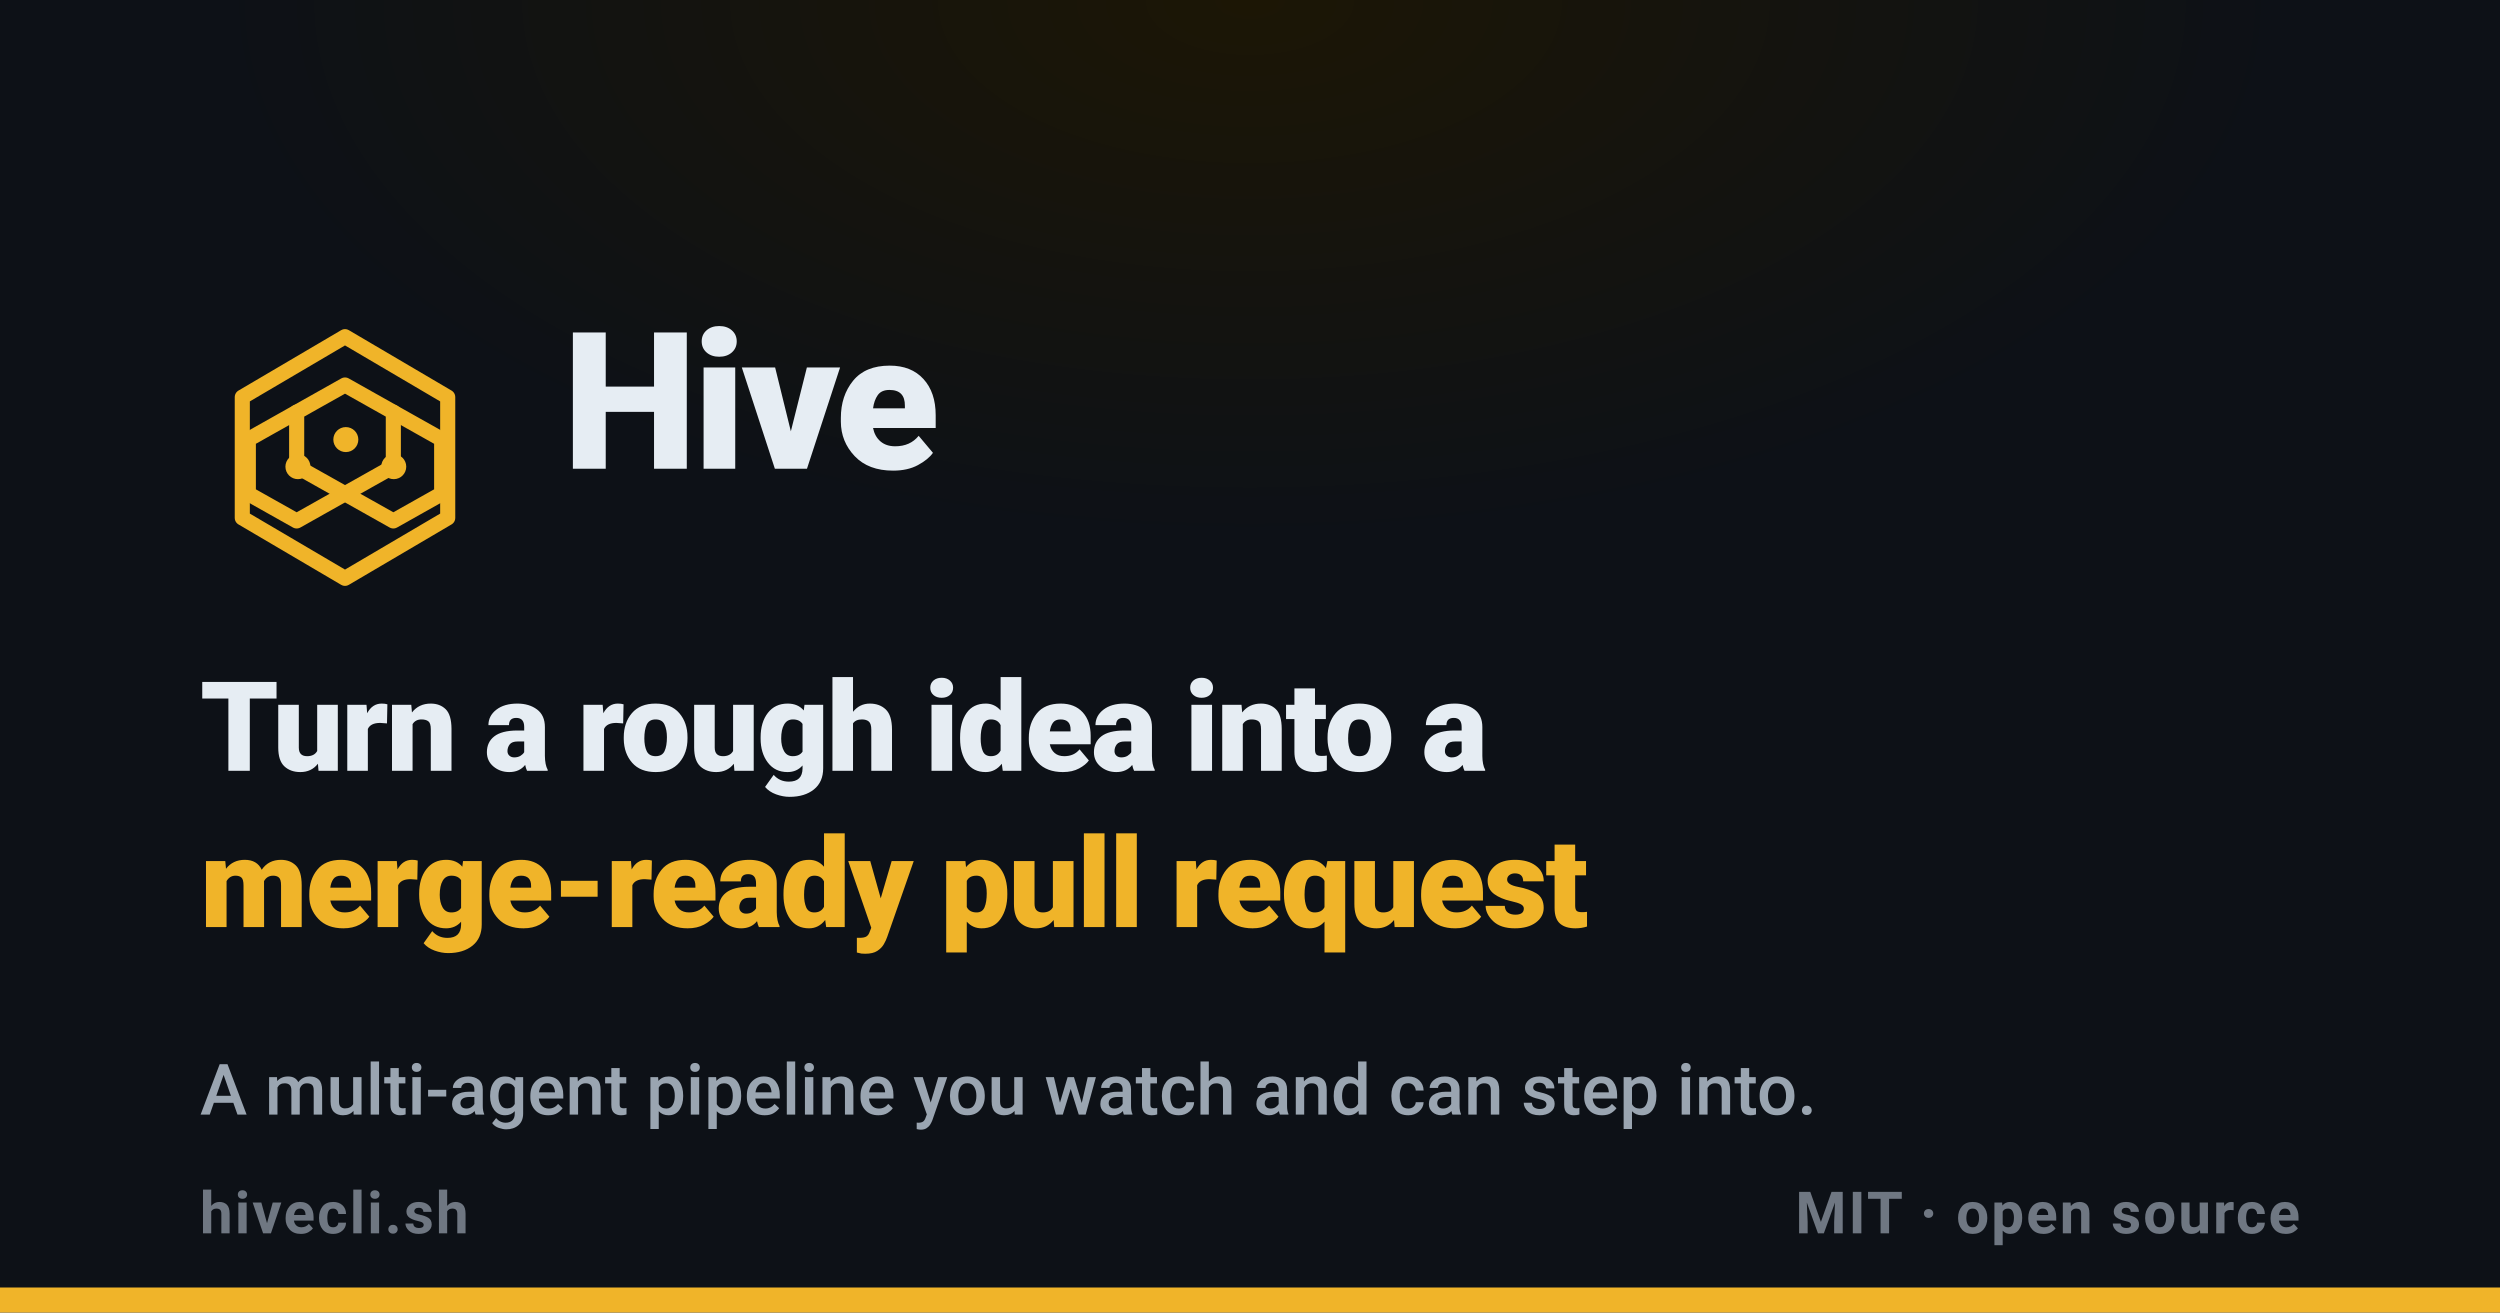
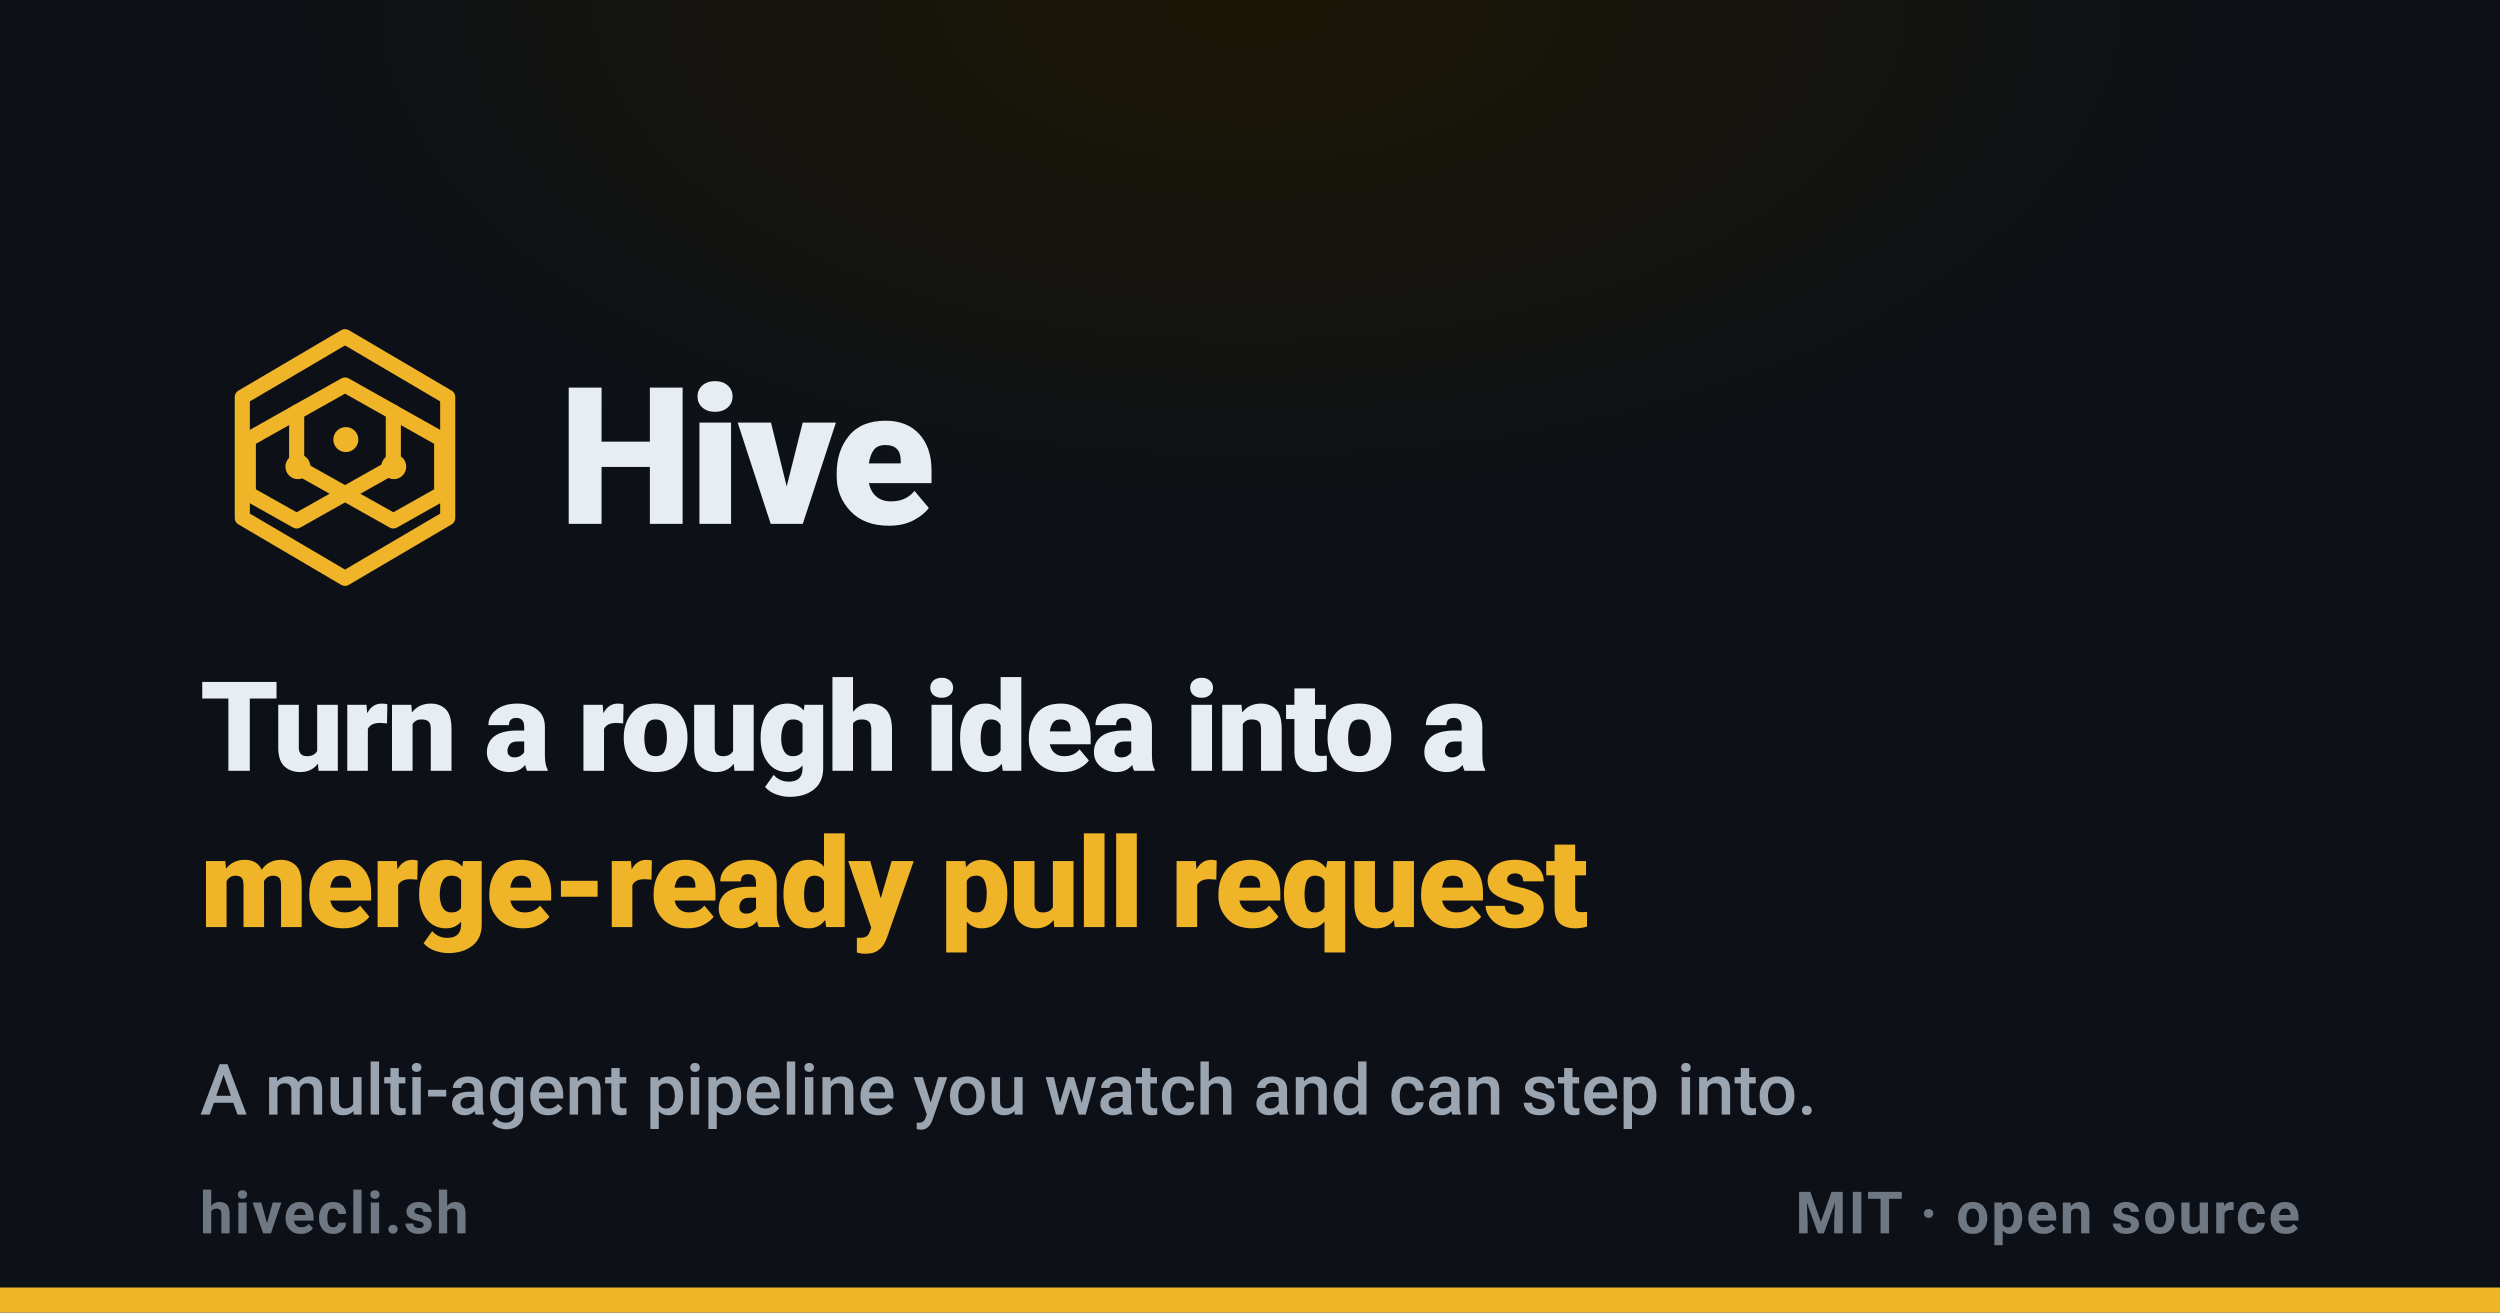
<svg xmlns="http://www.w3.org/2000/svg" width="1200" height="630" viewBox="0 0 1200 630" font-family="-apple-system, BlinkMacSystemFont, 'Segoe UI', Roboto, Helvetica, Arial, sans-serif">
  <defs>
    <radialGradient id="glow" cx="50%" cy="0%" r="75%">
      <stop offset="0%" stop-color="#1c1605" />
      <stop offset="55%" stop-color="#0d1117" />
      <stop offset="100%" stop-color="#0d1117" />
    </radialGradient>
  </defs>
  <rect width="1200" height="630" fill="url(#glow)" />
  <rect x="0" y="618" width="1200" height="12" fill="#f0b429" />
  <g transform="translate(96,150) scale(1.45)" fill="none" stroke="#f0b429" stroke-width="5" stroke-linejoin="round" stroke-linecap="round">
    <path d="M48 8 82 28v40L48 88 14 68V28z" />
    <path d="M48 24 64 33v18l-16 9-16-9V33z" />
    <path d="M32 33 16 42v18l16 9 16-9" />
    <path d="M64 33 80 42v18l-16 9-16-9" />
  </g>
  <g fill="#f0b429">
    <circle cx="166" cy="211" r="6" />
    <circle cx="143" cy="224" r="6" />
    <circle cx="189" cy="224" r="6" />
  </g>
-   <text x="270" y="225" fill="#e6edf3" font-size="92" font-weight="800" letter-spacing="-2">Hive</text>
+   <text x="268" y="220" dominant-baseline="central" fill="#e6edf3" font-size="92" font-weight="800" letter-spacing="-2">Hive</text>
  <text x="96" y="370" fill="#e6edf3" font-size="60" font-weight="800" letter-spacing="-1">Turn a rough idea into a</text>
  <text x="96" y="445" fill="#f0b429" font-size="60" font-weight="800" letter-spacing="-1">merge-ready pull request</text>
  <text x="96" y="535" fill="#9aa5b1" font-size="34" font-weight="500">A multi-agent pipeline you watch and can step into.</text>
  <text x="96" y="592" fill="#6f7782" font-size="28" font-weight="600" letter-spacing="1">hivecli.sh</text>
  <text x="1104" y="592" fill="#6f7782" font-size="28" font-weight="600" text-anchor="end" letter-spacing="1">MIT · open source</text>
</svg>
